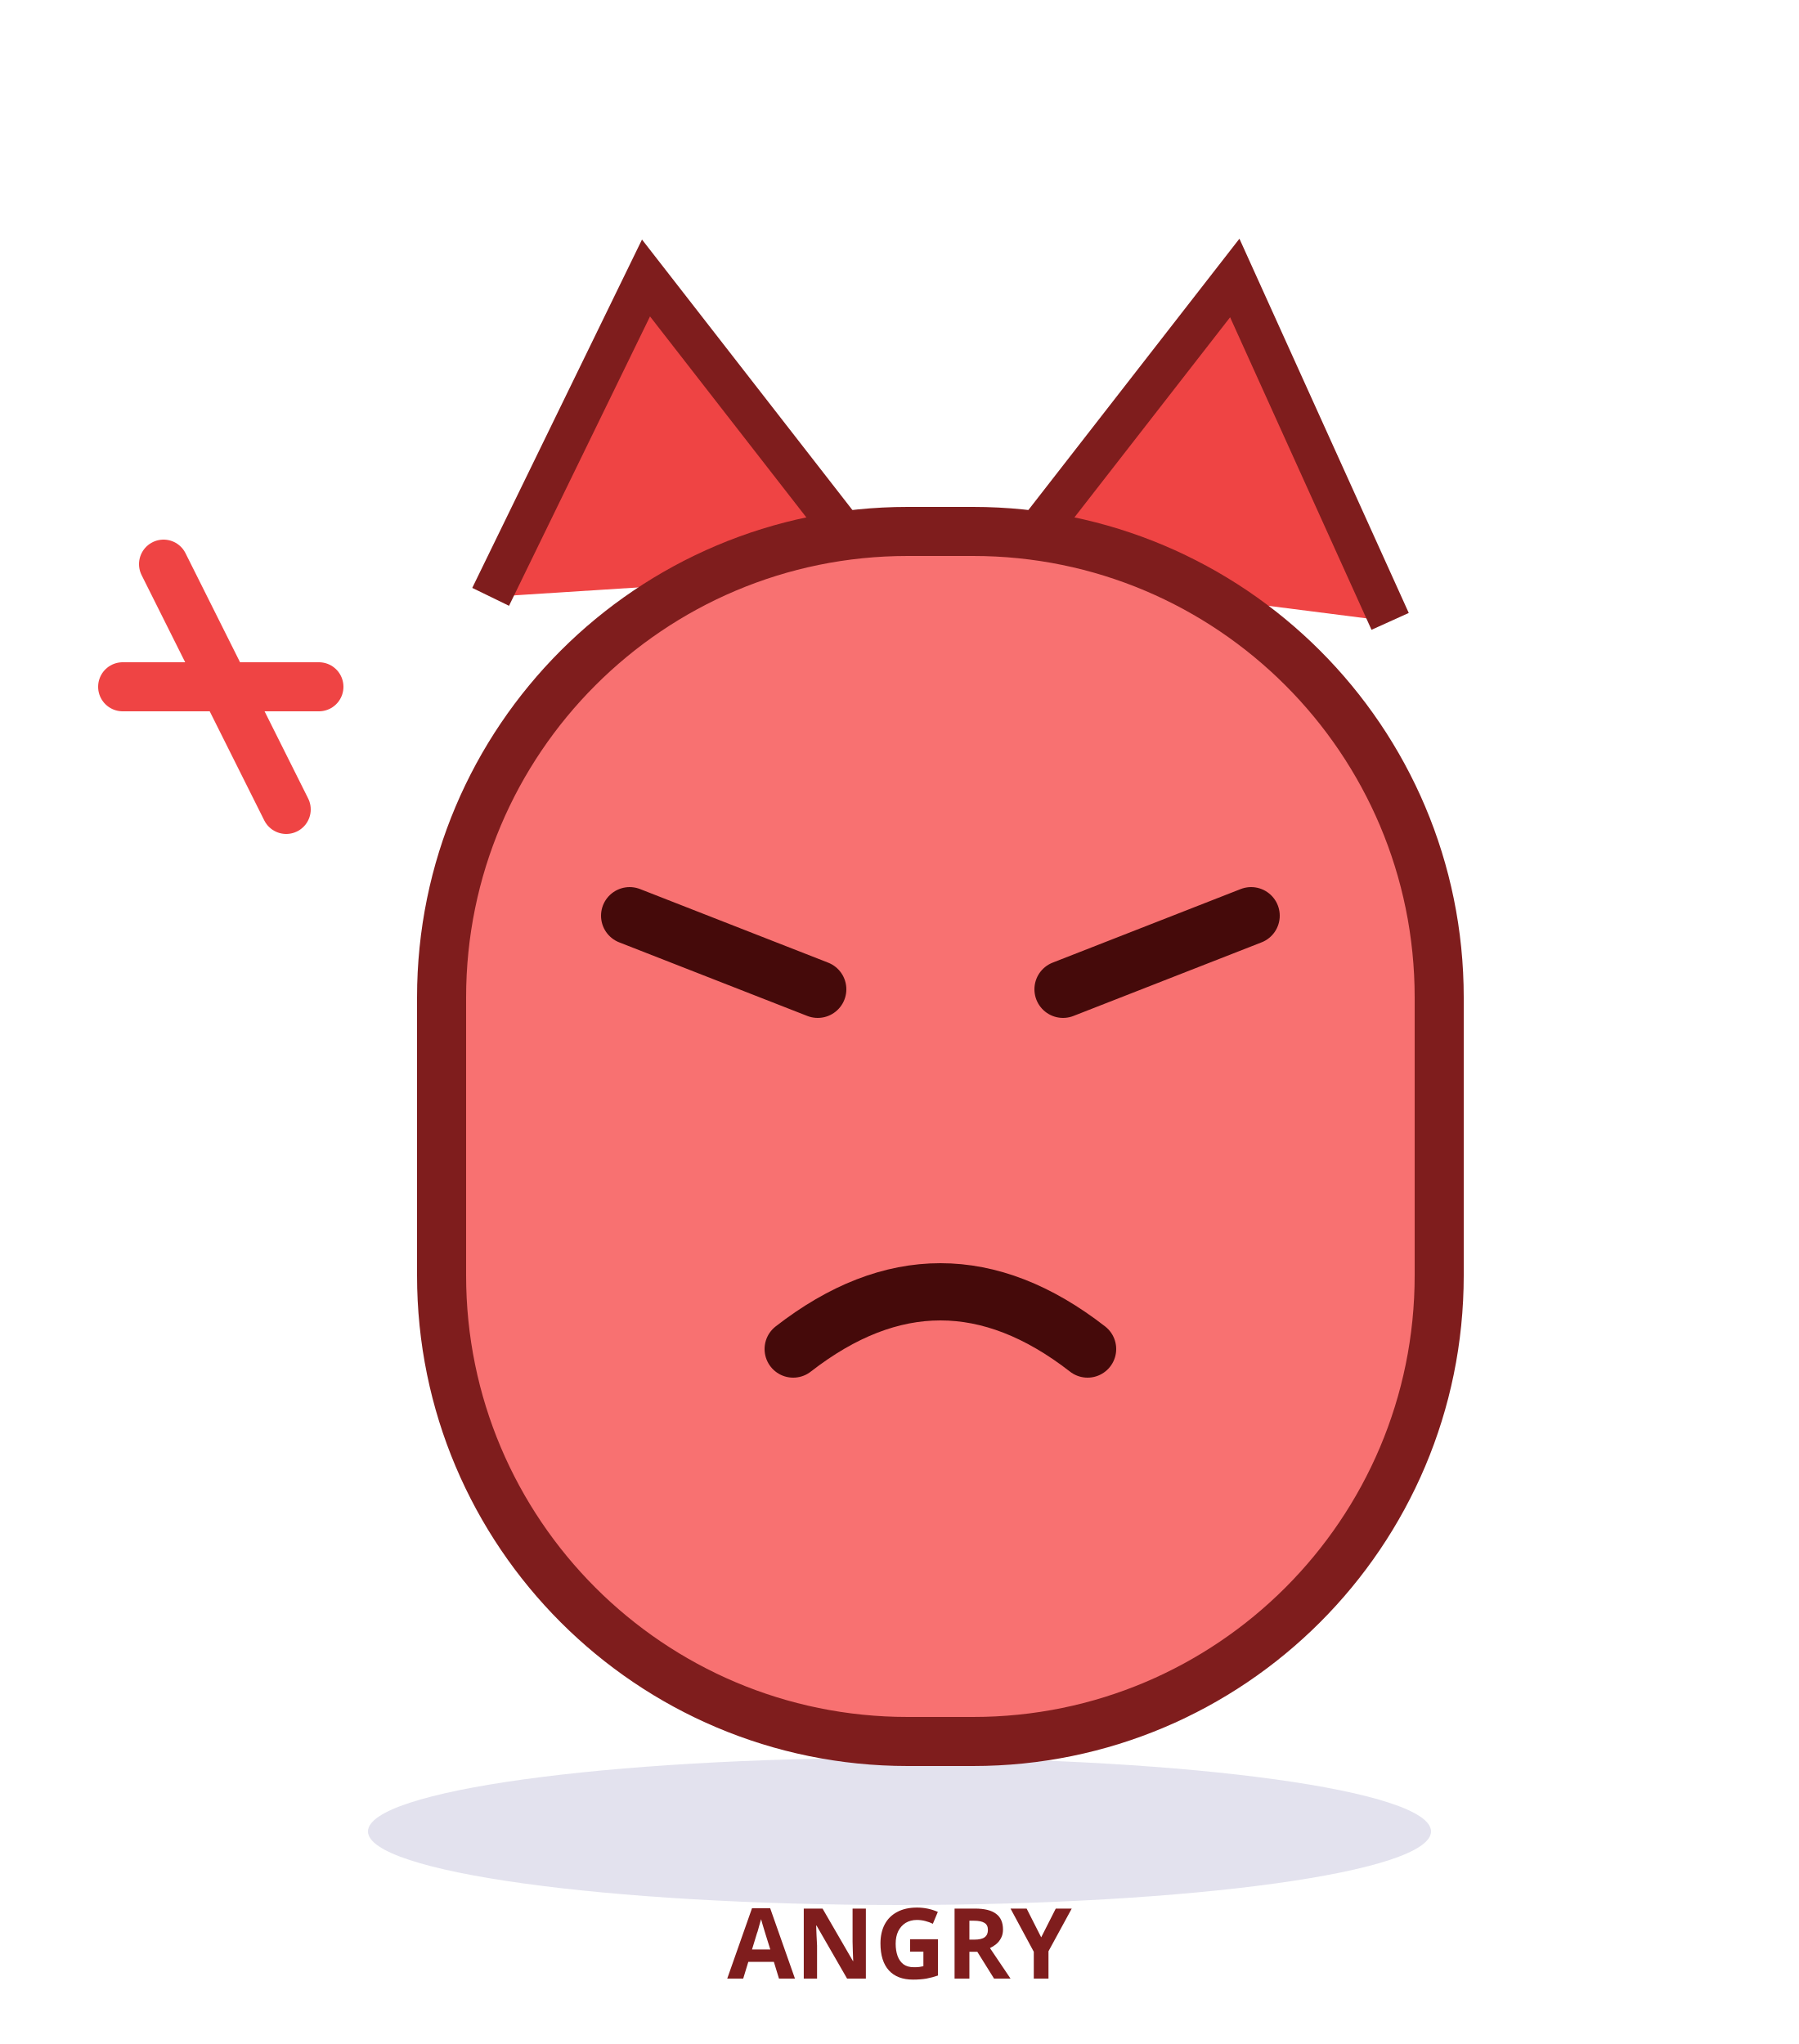
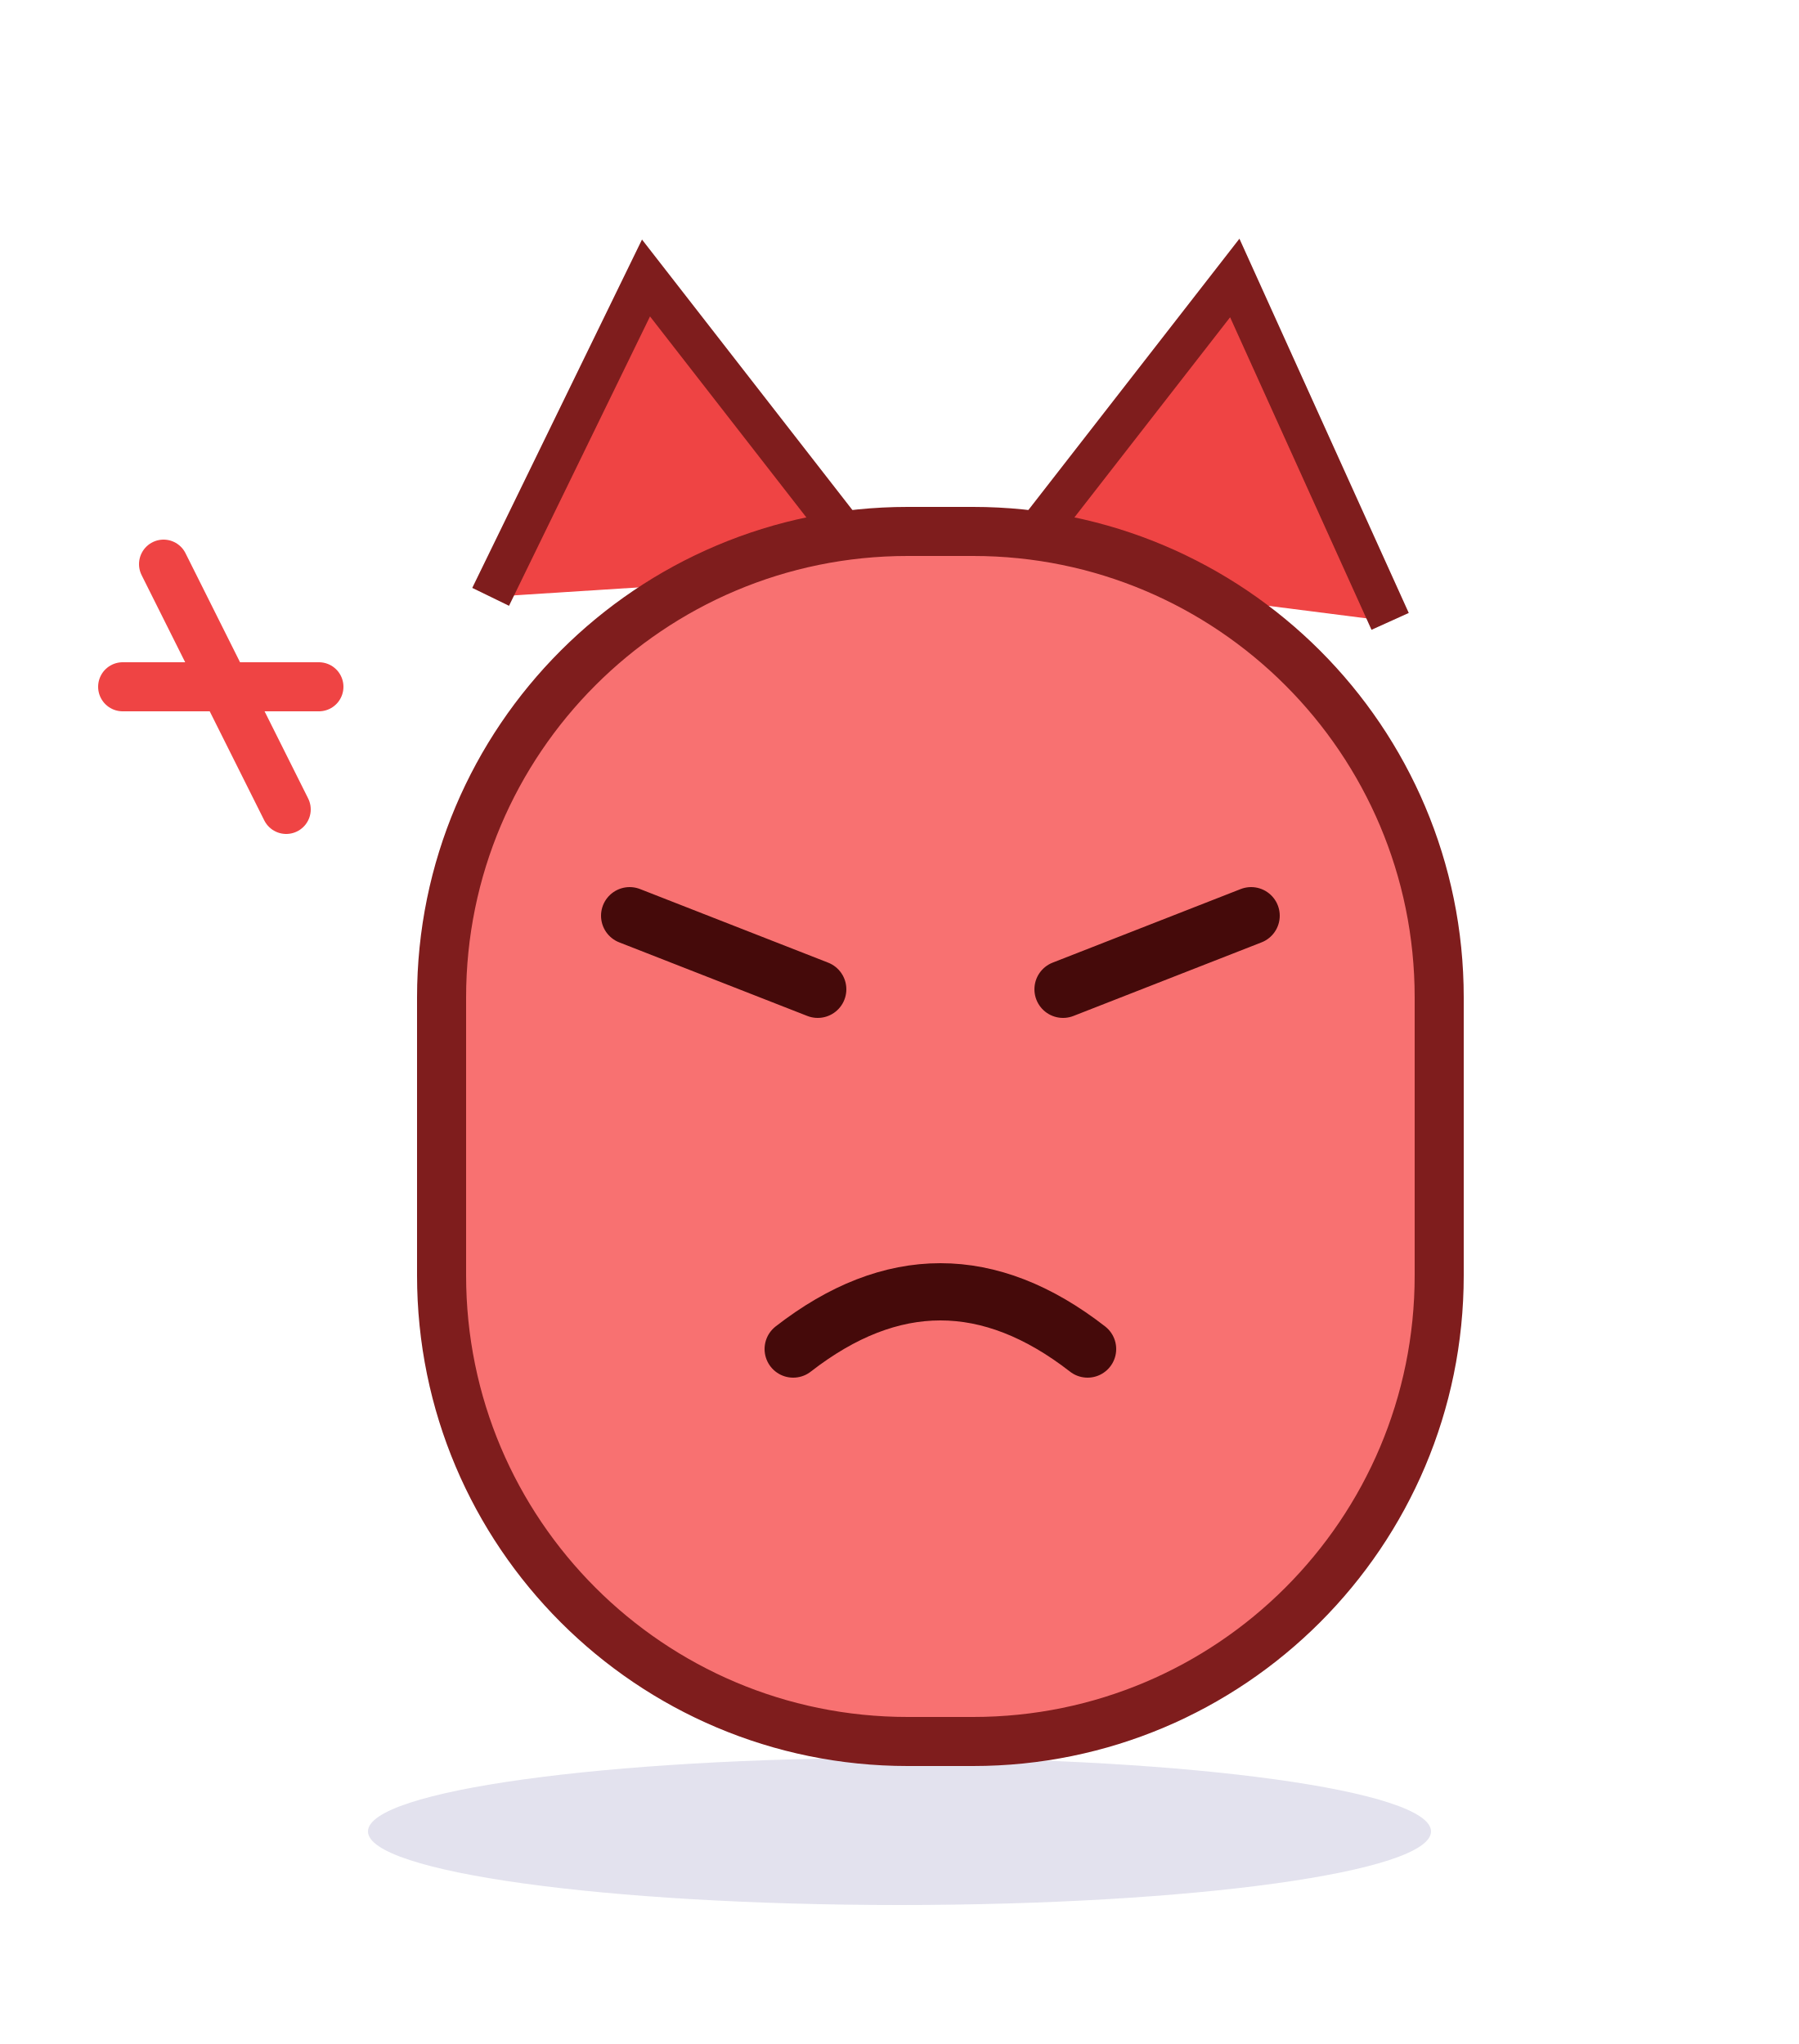
<svg xmlns="http://www.w3.org/2000/svg" viewBox="0 0 220 250">
  <ellipse cx="110" cy="224" rx="65" ry="9" fill="#312e81" opacity=".14" />
  <g transform="translate(5)">
    <path d="M55 73 74 34l28 36M118 70l28-36 19 42" fill="#ef4444" stroke="#7f1d1d" stroke-width="5" />
    <rect x="49" y="65" width="122" height="148" rx="57" fill="#f87171" stroke="#7f1d1d" stroke-width="6" />
    <path d="m72 112 23 9M148 112l-23 9M92 165q18-14 36 0" fill="none" stroke="#450a0a" stroke-width="7" stroke-linecap="round" />
  </g>
  <path d="M15 84h24M20 69l15 30" stroke="#ef4444" stroke-width="6" stroke-linecap="round" />
-   <text x="110" y="242" text-anchor="middle" font-family="system-ui" font-size="12" font-weight="700" fill="#7f1d1d">ANGRY</text>
</svg>
